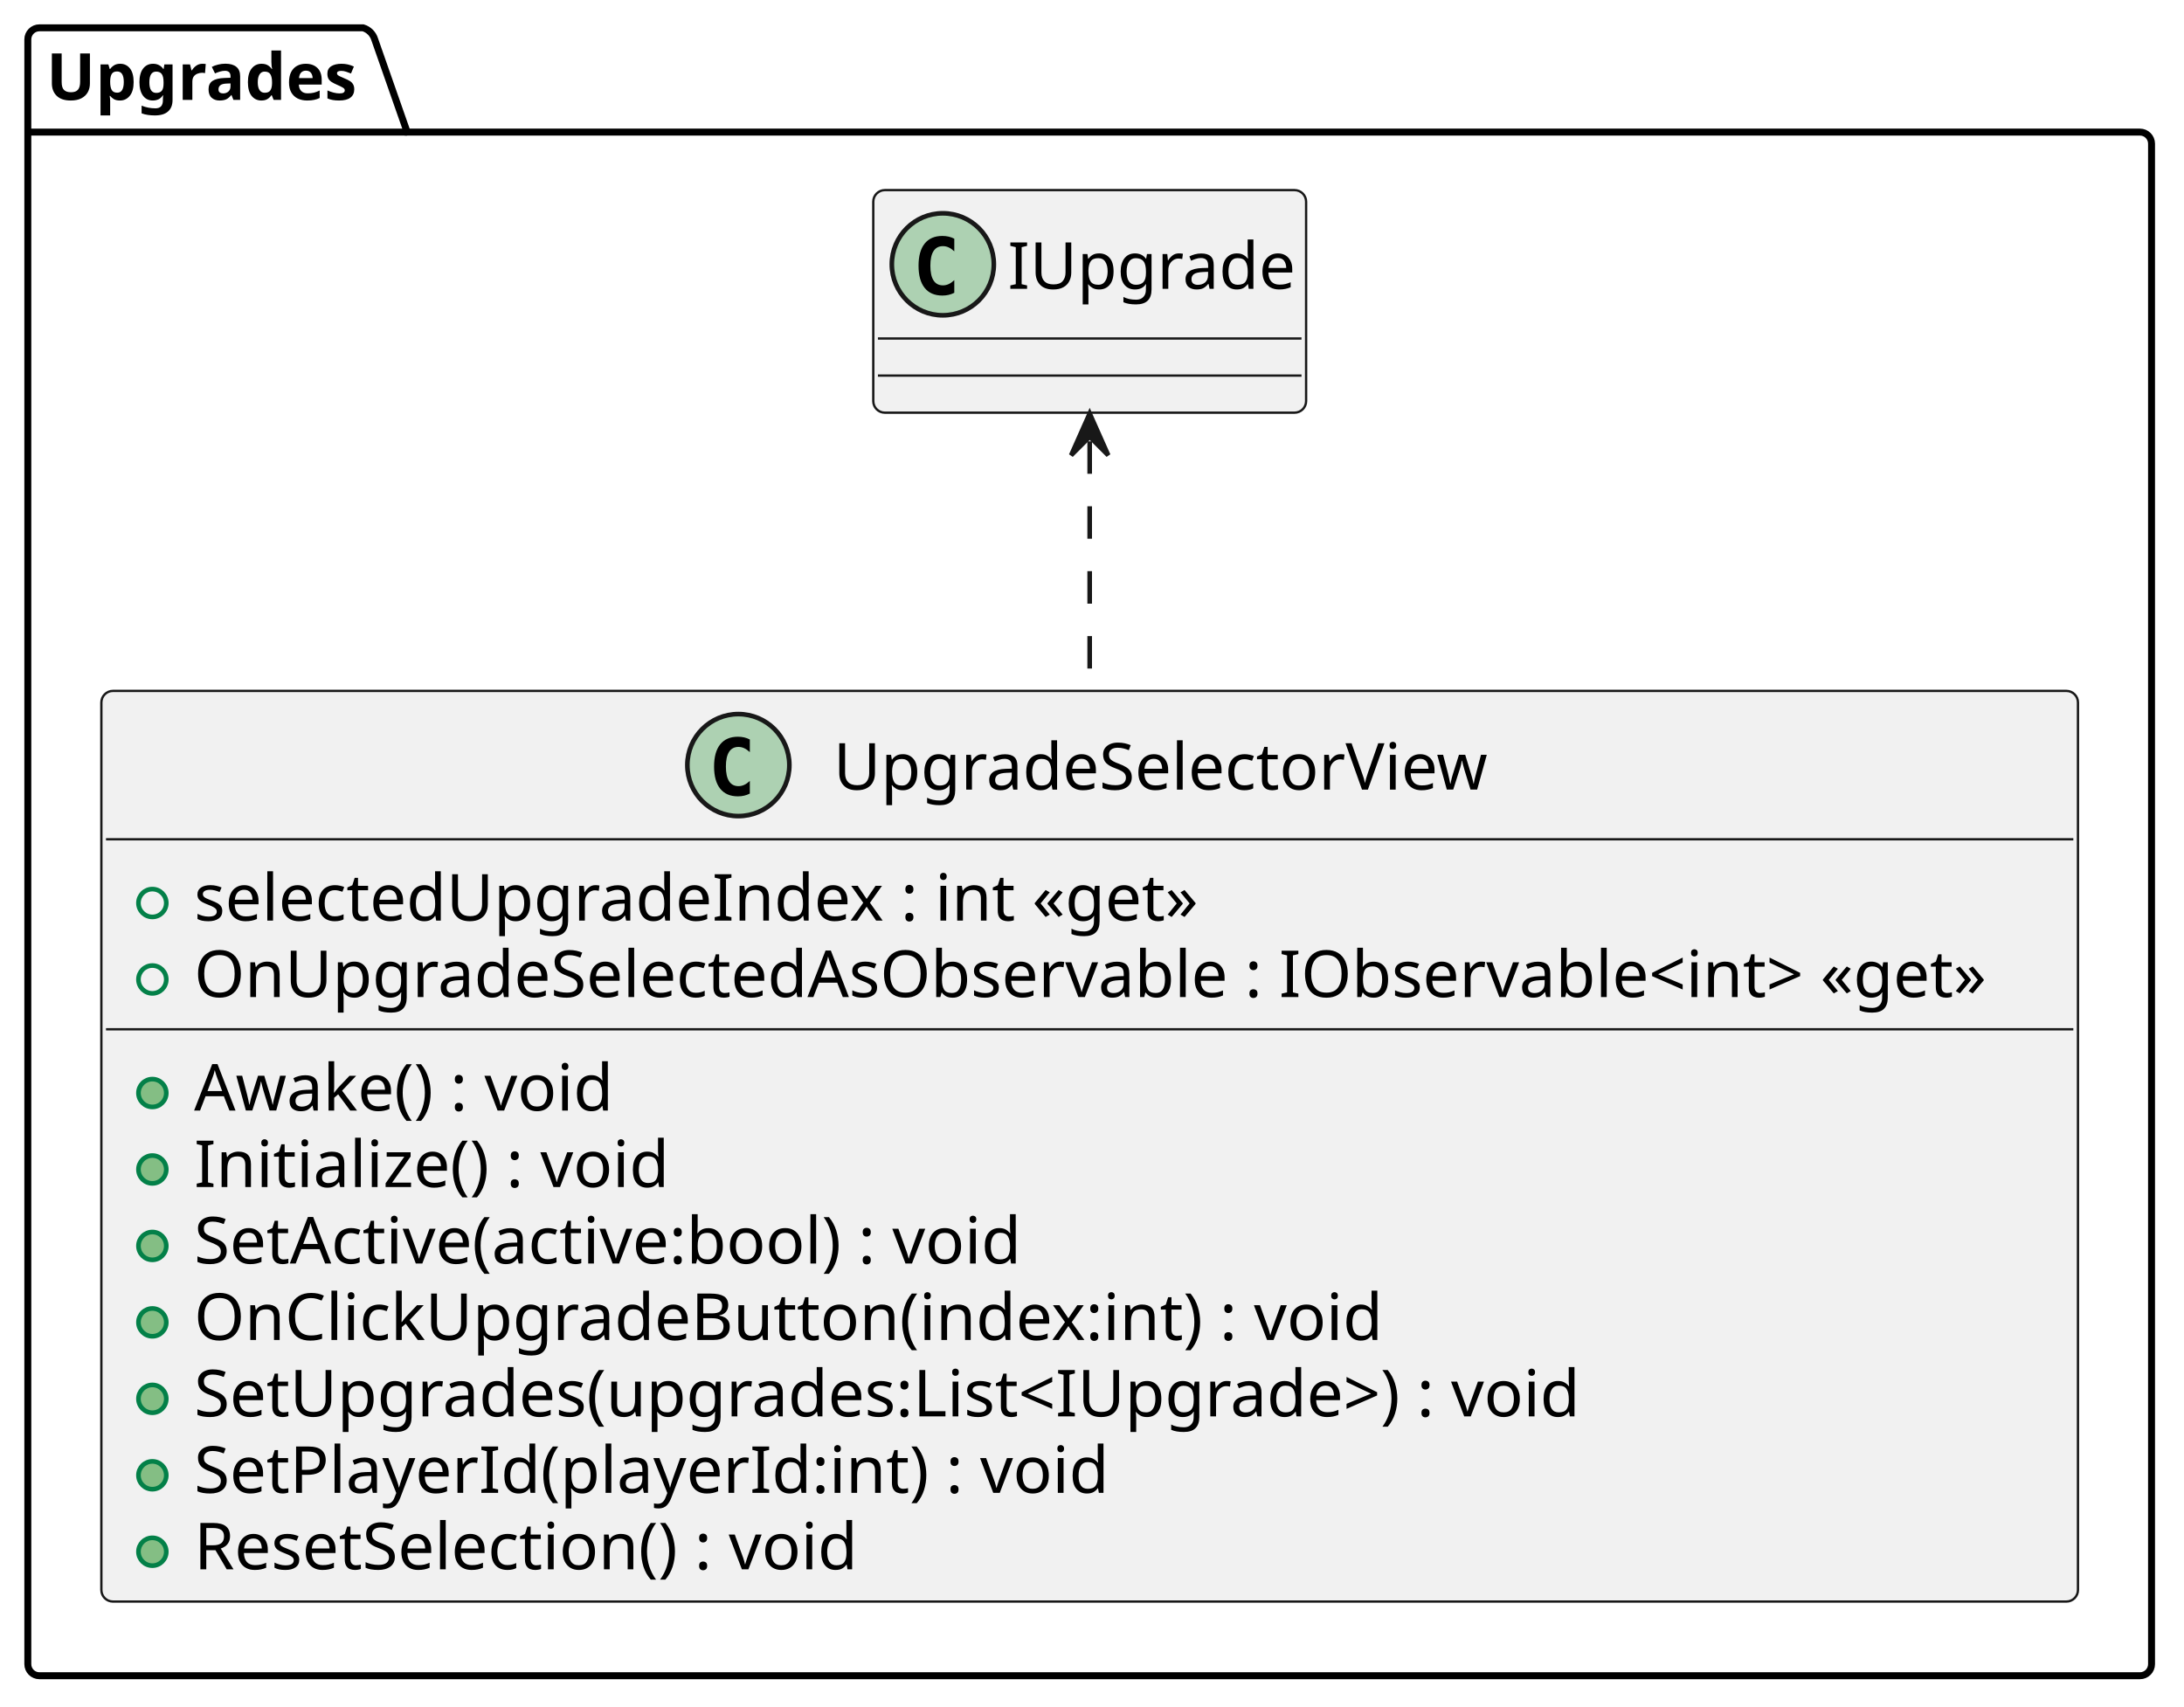
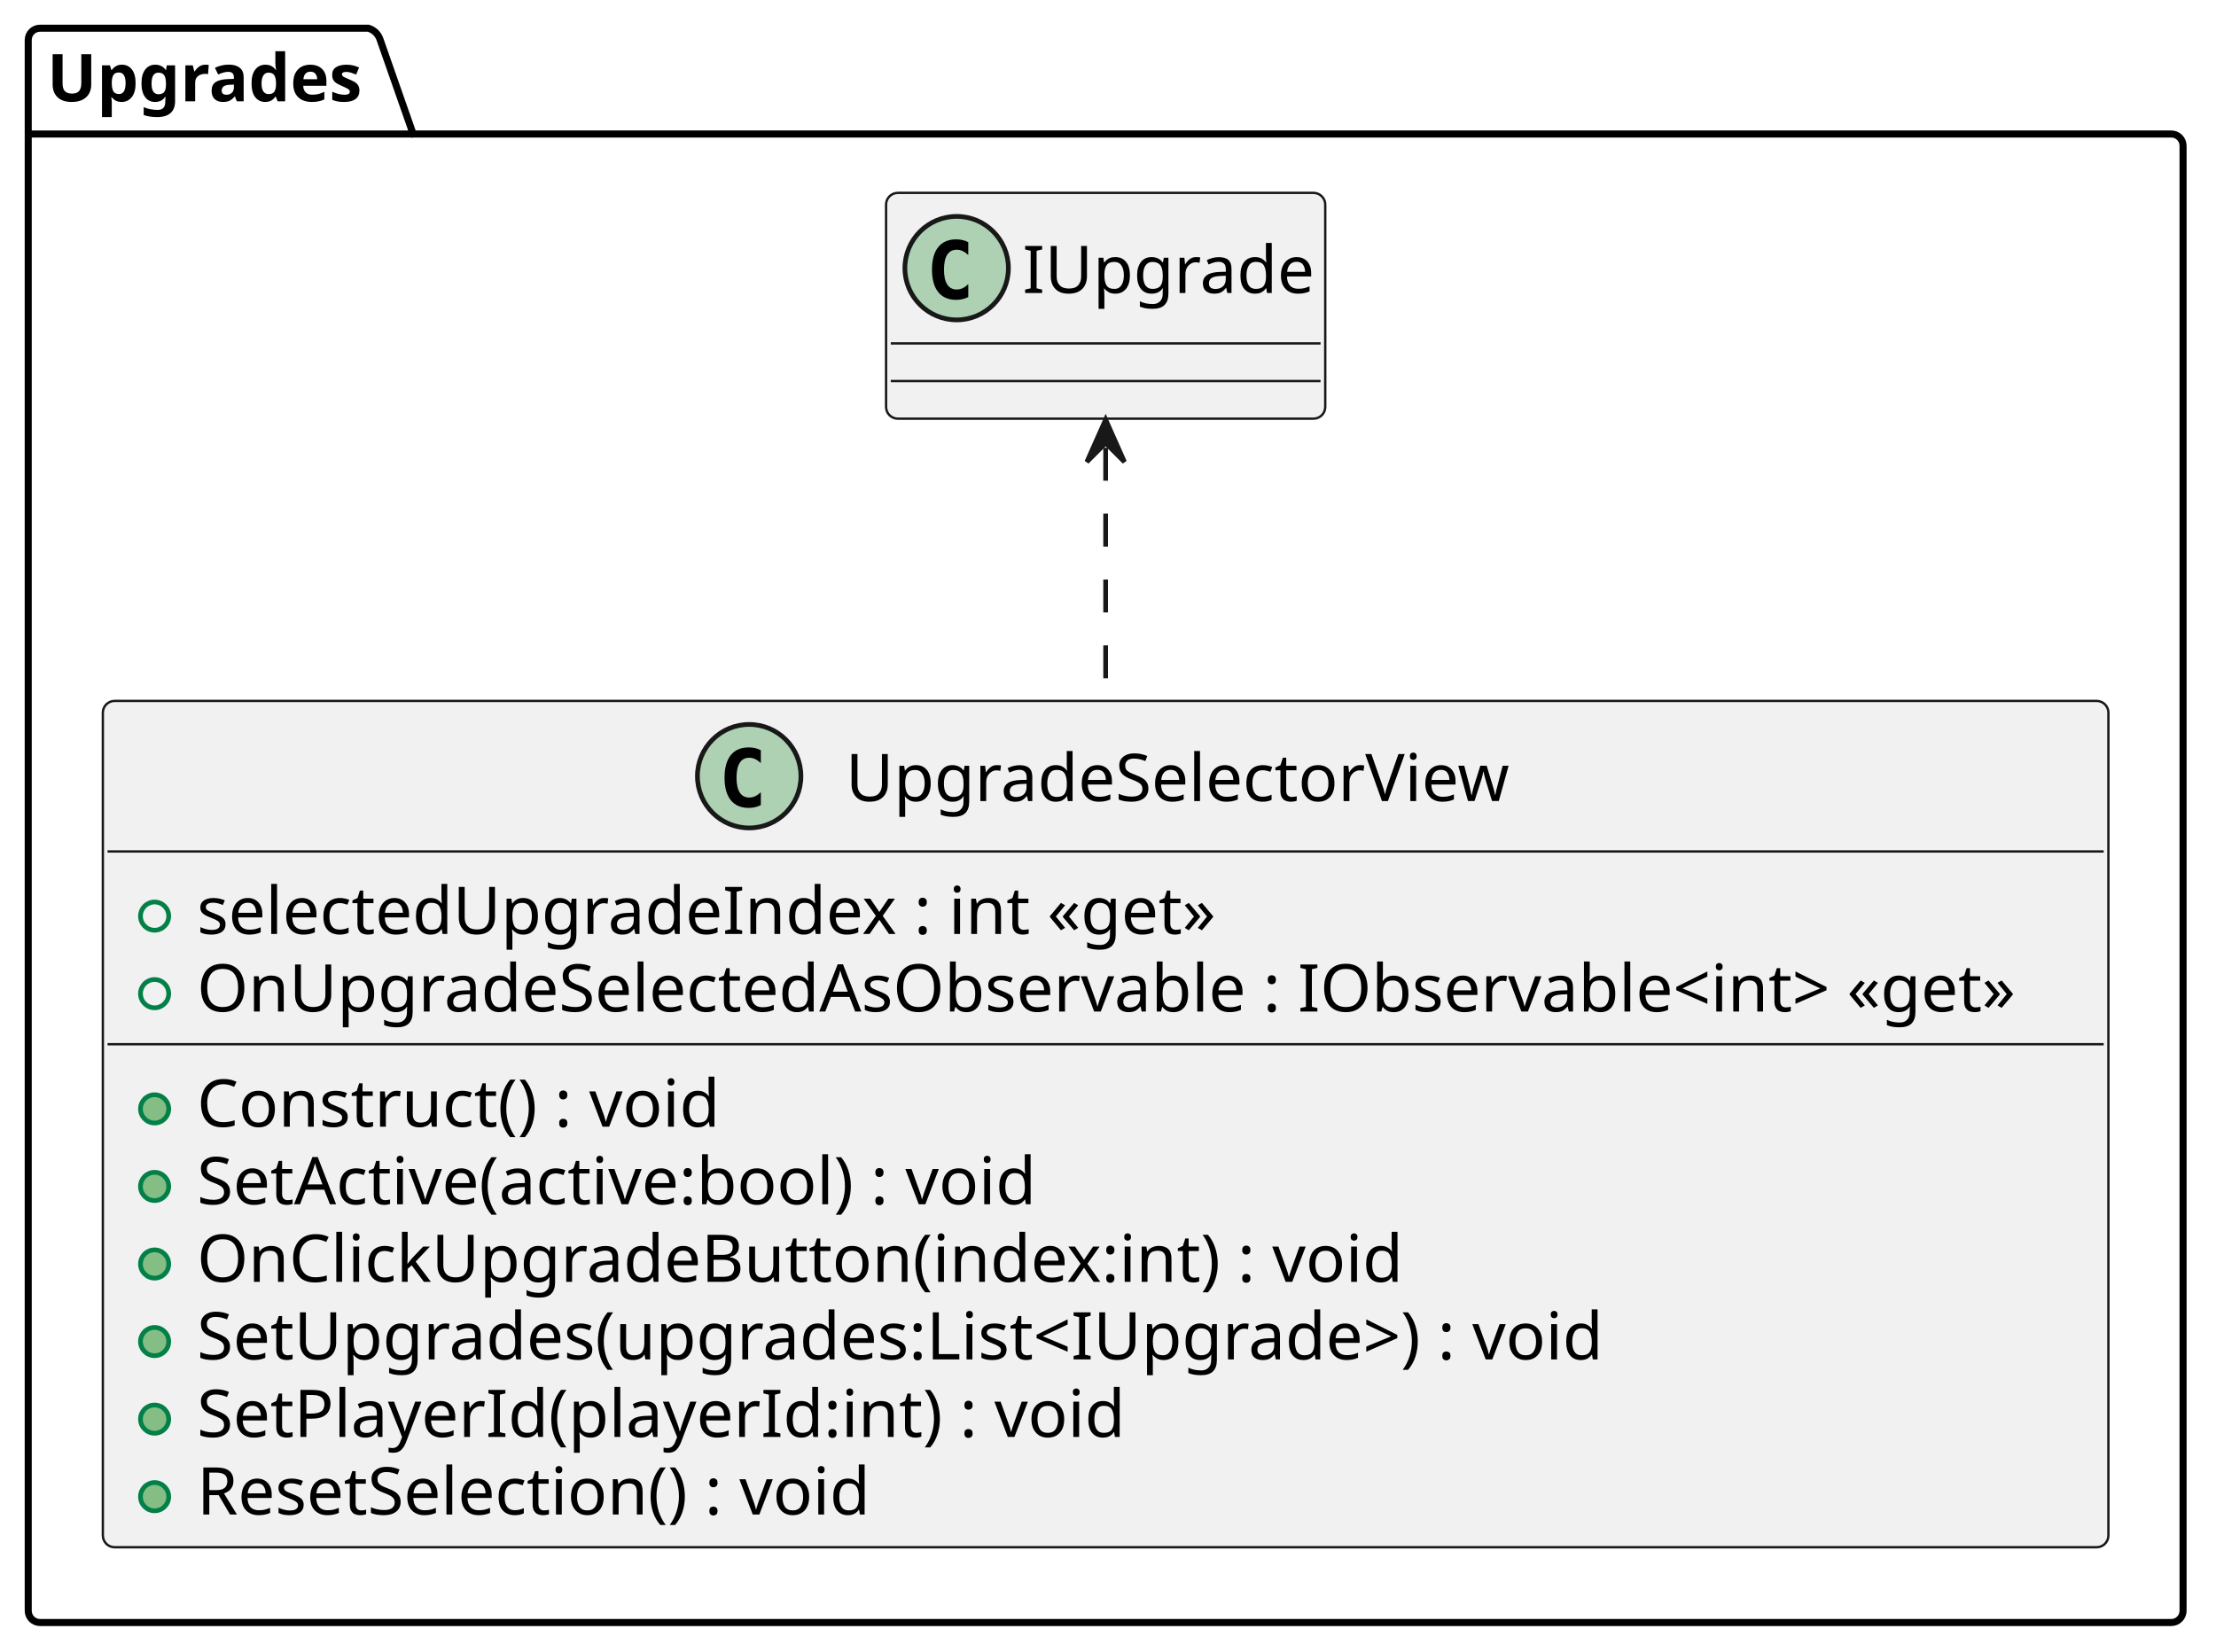
- <svg xmlns="http://www.w3.org/2000/svg" contentStyleType="text/css" height="368px" preserveAspectRatio="none" style="width:471px;height:368px;background:#FFFFFF;" version="1.1" viewBox="0 0 471 368" width="471px" zoomAndPan="magnify">
+ <svg xmlns="http://www.w3.org/2000/svg" contentStyleType="text/css" height="351px" preserveAspectRatio="none" style="width:471px;height:351px;background:#FFFFFF;" version="1.1" viewBox="0 0 471 351" width="471px" zoomAndPan="magnify">
  <defs />
  <g>
    <g id="cluster_Upgrades">
-       <path d="M8.5,6 L78.311,6 A3.75,3.75 0 0 1 80.811,8.5 L87.811,28.488 L461.5,28.488 A2.5,2.5 0 0 1 464,30.988 L464,358.89 A2.5,2.5 0 0 1 461.5,361.39 L8.5,361.39 A2.5,2.5 0 0 1 6,358.89 L6,8.5 A2.5,2.5 0 0 1 8.5,6 " fill="none" style="stroke:#000000;stroke-width:1.5;" />
+       <path d="M8.5,6 L78.311,6 A3.75,3.75 0 0 1 80.811,8.5 L87.811,28.488 L461.5,28.488 A2.5,2.5 0 0 1 464,30.988 L464,342.41 A2.5,2.5 0 0 1 461.5,344.91 L8.5,344.91 A2.5,2.5 0 0 1 6,342.41 L6,8.5 A2.5,2.5 0 0 1 8.5,6 " fill="none" style="stroke:#000000;stroke-width:1.5;" />
      <line style="stroke:#000000;stroke-width:1.5;" x1="6" x2="87.811" y1="28.488" y2="28.488" />
      <text fill="#000000" font-family="sans-serif" font-size="14" font-weight="bold" lengthAdjust="spacing" textLength="68.811" x="10" y="21.535">Upgrades</text>
    </g>
    <g id="elem_UpgradeSelectorView">
-       <rect codeLine="2" fill="#F1F1F1" height="196.394" id="UpgradeSelectorView" rx="2.5" ry="2.5" style="stroke:#181818;stroke-width:0.5;" width="426.272" x="21.86" y="149" />
+       <rect codeLine="2" fill="#F1F1F1" height="179.906" id="UpgradeSelectorView" rx="2.5" ry="2.5" style="stroke:#181818;stroke-width:0.5;" width="426.272" x="21.86" y="149" />
      <ellipse cx="159.235" cy="165" fill="#ADD1B2" rx="11" ry="11" style="stroke:#181818;stroke-width:1.0;" />
      <path d="M161.708,171.143 Q161.127,171.442 160.488,171.591 Q159.849,171.741 159.143,171.741 Q156.636,171.741 155.316,170.089 Q153.997,168.437 153.997,165.316 Q153.997,162.186 155.316,160.535 Q156.636,158.883 159.143,158.883 Q159.849,158.883 160.496,159.032 Q161.144,159.182 161.708,159.481 L161.708,162.203 Q161.077,161.622 160.484,161.352 Q159.89,161.083 159.259,161.083 Q157.915,161.083 157.23,162.149 Q156.545,163.216 156.545,165.316 Q156.545,167.408 157.23,168.474 Q157.915,169.541 159.259,169.541 Q159.89,169.541 160.484,169.271 Q161.077,169.001 161.708,168.42 Z " fill="#000000" />
      <text fill="#000000" font-family="sans-serif" font-size="14" lengthAdjust="spacing" textLength="143.022" x="179.735" y="170.291">UpgradeSelectorView</text>
      <line style="stroke:#181818;stroke-width:0.5;" x1="22.86" x2="447.132" y1="181" y2="181" />
      <ellipse cx="32.86" cy="194.744" fill="none" rx="3" ry="3" style="stroke:#038048;stroke-width:1.0;" />
      <text fill="#000000" font-family="sans-serif" font-size="14" lengthAdjust="spacing" textLength="223.159" x="41.86" y="198.535">selectedUpgradeIndex : int «get»</text>
      <ellipse cx="32.86" cy="211.232" fill="none" rx="3" ry="3" style="stroke:#038048;stroke-width:1.0;" />
      <text fill="#000000" font-family="sans-serif" font-size="14" lengthAdjust="spacing" textLength="400.272" x="41.86" y="215.023">OnUpgradeSelectedAsObservable : IObservable&lt;int&gt; «get»</text>
      <line style="stroke:#181818;stroke-width:0.5;" x1="22.86" x2="447.132" y1="221.977" y2="221.977" />
      <ellipse cx="32.86" cy="235.721" fill="#84BE84" rx="3" ry="3" style="stroke:#038048;stroke-width:1.0;" />
-       <text fill="#000000" font-family="sans-serif" font-size="14" lengthAdjust="spacing" textLength="95.259" x="41.86" y="239.512">Awake() : void</text>
+       <text fill="#000000" font-family="sans-serif" font-size="14" lengthAdjust="spacing" textLength="117.27" x="41.86" y="239.512">Construct() : void</text>
      <ellipse cx="32.86" cy="252.209" fill="#84BE84" rx="3" ry="3" style="stroke:#038048;stroke-width:1.0;" />
-       <text fill="#000000" font-family="sans-serif" font-size="14" lengthAdjust="spacing" textLength="108.801" x="41.86" y="256">Initialize() : void</text>
+       <text fill="#000000" font-family="sans-serif" font-size="14" lengthAdjust="spacing" textLength="186.553" x="41.86" y="256">SetActive(active:bool) : void</text>
      <ellipse cx="32.86" cy="268.697" fill="#84BE84" rx="3" ry="3" style="stroke:#038048;stroke-width:1.0;" />
-       <text fill="#000000" font-family="sans-serif" font-size="14" lengthAdjust="spacing" textLength="186.553" x="41.86" y="272.488">SetActive(active:bool) : void</text>
+       <text fill="#000000" font-family="sans-serif" font-size="14" lengthAdjust="spacing" textLength="265.945" x="41.86" y="272.488">OnClickUpgradeButton(index:int) : void</text>
      <ellipse cx="32.86" cy="285.185" fill="#84BE84" rx="3" ry="3" style="stroke:#038048;stroke-width:1.0;" />
-       <text fill="#000000" font-family="sans-serif" font-size="14" lengthAdjust="spacing" textLength="265.945" x="41.86" y="288.977">OnClickUpgradeButton(index:int) : void</text>
+       <text fill="#000000" font-family="sans-serif" font-size="14" lengthAdjust="spacing" textLength="311.479" x="41.86" y="288.977">SetUpgrades(upgrades:List&lt;IUpgrade&gt;) : void</text>
      <ellipse cx="32.86" cy="301.674" fill="#84BE84" rx="3" ry="3" style="stroke:#038048;stroke-width:1.0;" />
-       <text fill="#000000" font-family="sans-serif" font-size="14" lengthAdjust="spacing" textLength="311.479" x="41.86" y="305.465">SetUpgrades(upgrades:List&lt;IUpgrade&gt;) : void</text>
+       <text fill="#000000" font-family="sans-serif" font-size="14" lengthAdjust="spacing" textLength="201.558" x="41.86" y="305.465">SetPlayerId(playerId:int) : void</text>
      <ellipse cx="32.86" cy="318.162" fill="#84BE84" rx="3" ry="3" style="stroke:#038048;stroke-width:1.0;" />
-       <text fill="#000000" font-family="sans-serif" font-size="14" lengthAdjust="spacing" textLength="201.558" x="41.86" y="321.953">SetPlayerId(playerId:int) : void</text>
-       <ellipse cx="32.86" cy="334.65" fill="#84BE84" rx="3" ry="3" style="stroke:#038048;stroke-width:1.0;" />
-       <text fill="#000000" font-family="sans-serif" font-size="14" lengthAdjust="spacing" textLength="148.852" x="41.86" y="338.441">ResetSelection() : void</text>
+       <text fill="#000000" font-family="sans-serif" font-size="14" lengthAdjust="spacing" textLength="148.852" x="41.86" y="321.953">ResetSelection() : void</text>
    </g>
    <g id="elem_IUpgrade">
      <rect fill="#F1F1F1" height="48" id="IUpgrade" rx="2.5" ry="2.5" style="stroke:#181818;stroke-width:0.5;" width="93.346" x="188.33" y="41" />
      <ellipse cx="203.33" cy="57" fill="#ADD1B2" rx="11" ry="11" style="stroke:#181818;stroke-width:1.0;" />
      <path d="M205.803,63.143 Q205.222,63.442 204.583,63.591 Q203.944,63.741 203.238,63.741 Q200.731,63.741 199.411,62.089 Q198.092,60.437 198.092,57.316 Q198.092,54.187 199.411,52.535 Q200.731,50.883 203.238,50.883 Q203.944,50.883 204.591,51.032 Q205.239,51.182 205.803,51.48 L205.803,54.203 Q205.172,53.622 204.579,53.352 Q203.985,53.083 203.354,53.083 Q202.01,53.083 201.325,54.149 Q200.64,55.216 200.64,57.316 Q200.64,59.408 201.325,60.474 Q202.01,61.541 203.354,61.541 Q203.985,61.541 204.579,61.271 Q205.172,61.002 205.803,60.42 Z " fill="#000000" />
      <text fill="#000000" font-family="sans-serif" font-size="14" lengthAdjust="spacing" textLength="61.346" x="217.33" y="62.291">IUpgrade</text>
      <line style="stroke:#181818;stroke-width:0.5;" x1="189.33" x2="280.676" y1="73" y2="73" />
      <line style="stroke:#181818;stroke-width:0.5;" x1="189.33" x2="280.676" y1="81" y2="81" />
    </g>
    <g id="link_IUpgrade_UpgradeSelectorView">
-       <path codeLine="14" d="M235,95.18 C235,110.77 235,126.48 235,148.8 " fill="none" id="IUpgrade-backto-UpgradeSelectorView" style="stroke:#181818;stroke-width:1.0;stroke-dasharray:7.0,7.0;" />
-       <polygon fill="#181818" points="235,89.18,231,98.18,235,94.18,239,98.18,235,89.18" style="stroke:#181818;stroke-width:1.0;" />
+       <path codeLine="13" d="M235,95.19 C235,110.87 235,126.67 235,148.75 " fill="none" id="IUpgrade-backto-UpgradeSelectorView" style="stroke:#181818;stroke-width:1.0;stroke-dasharray:7.0,7.0;" />
+       <polygon fill="#181818" points="235,89.19,231,98.19,235,94.19,239,98.19,235,89.19" style="stroke:#181818;stroke-width:1.0;" />
    </g>
  </g>
</svg>
